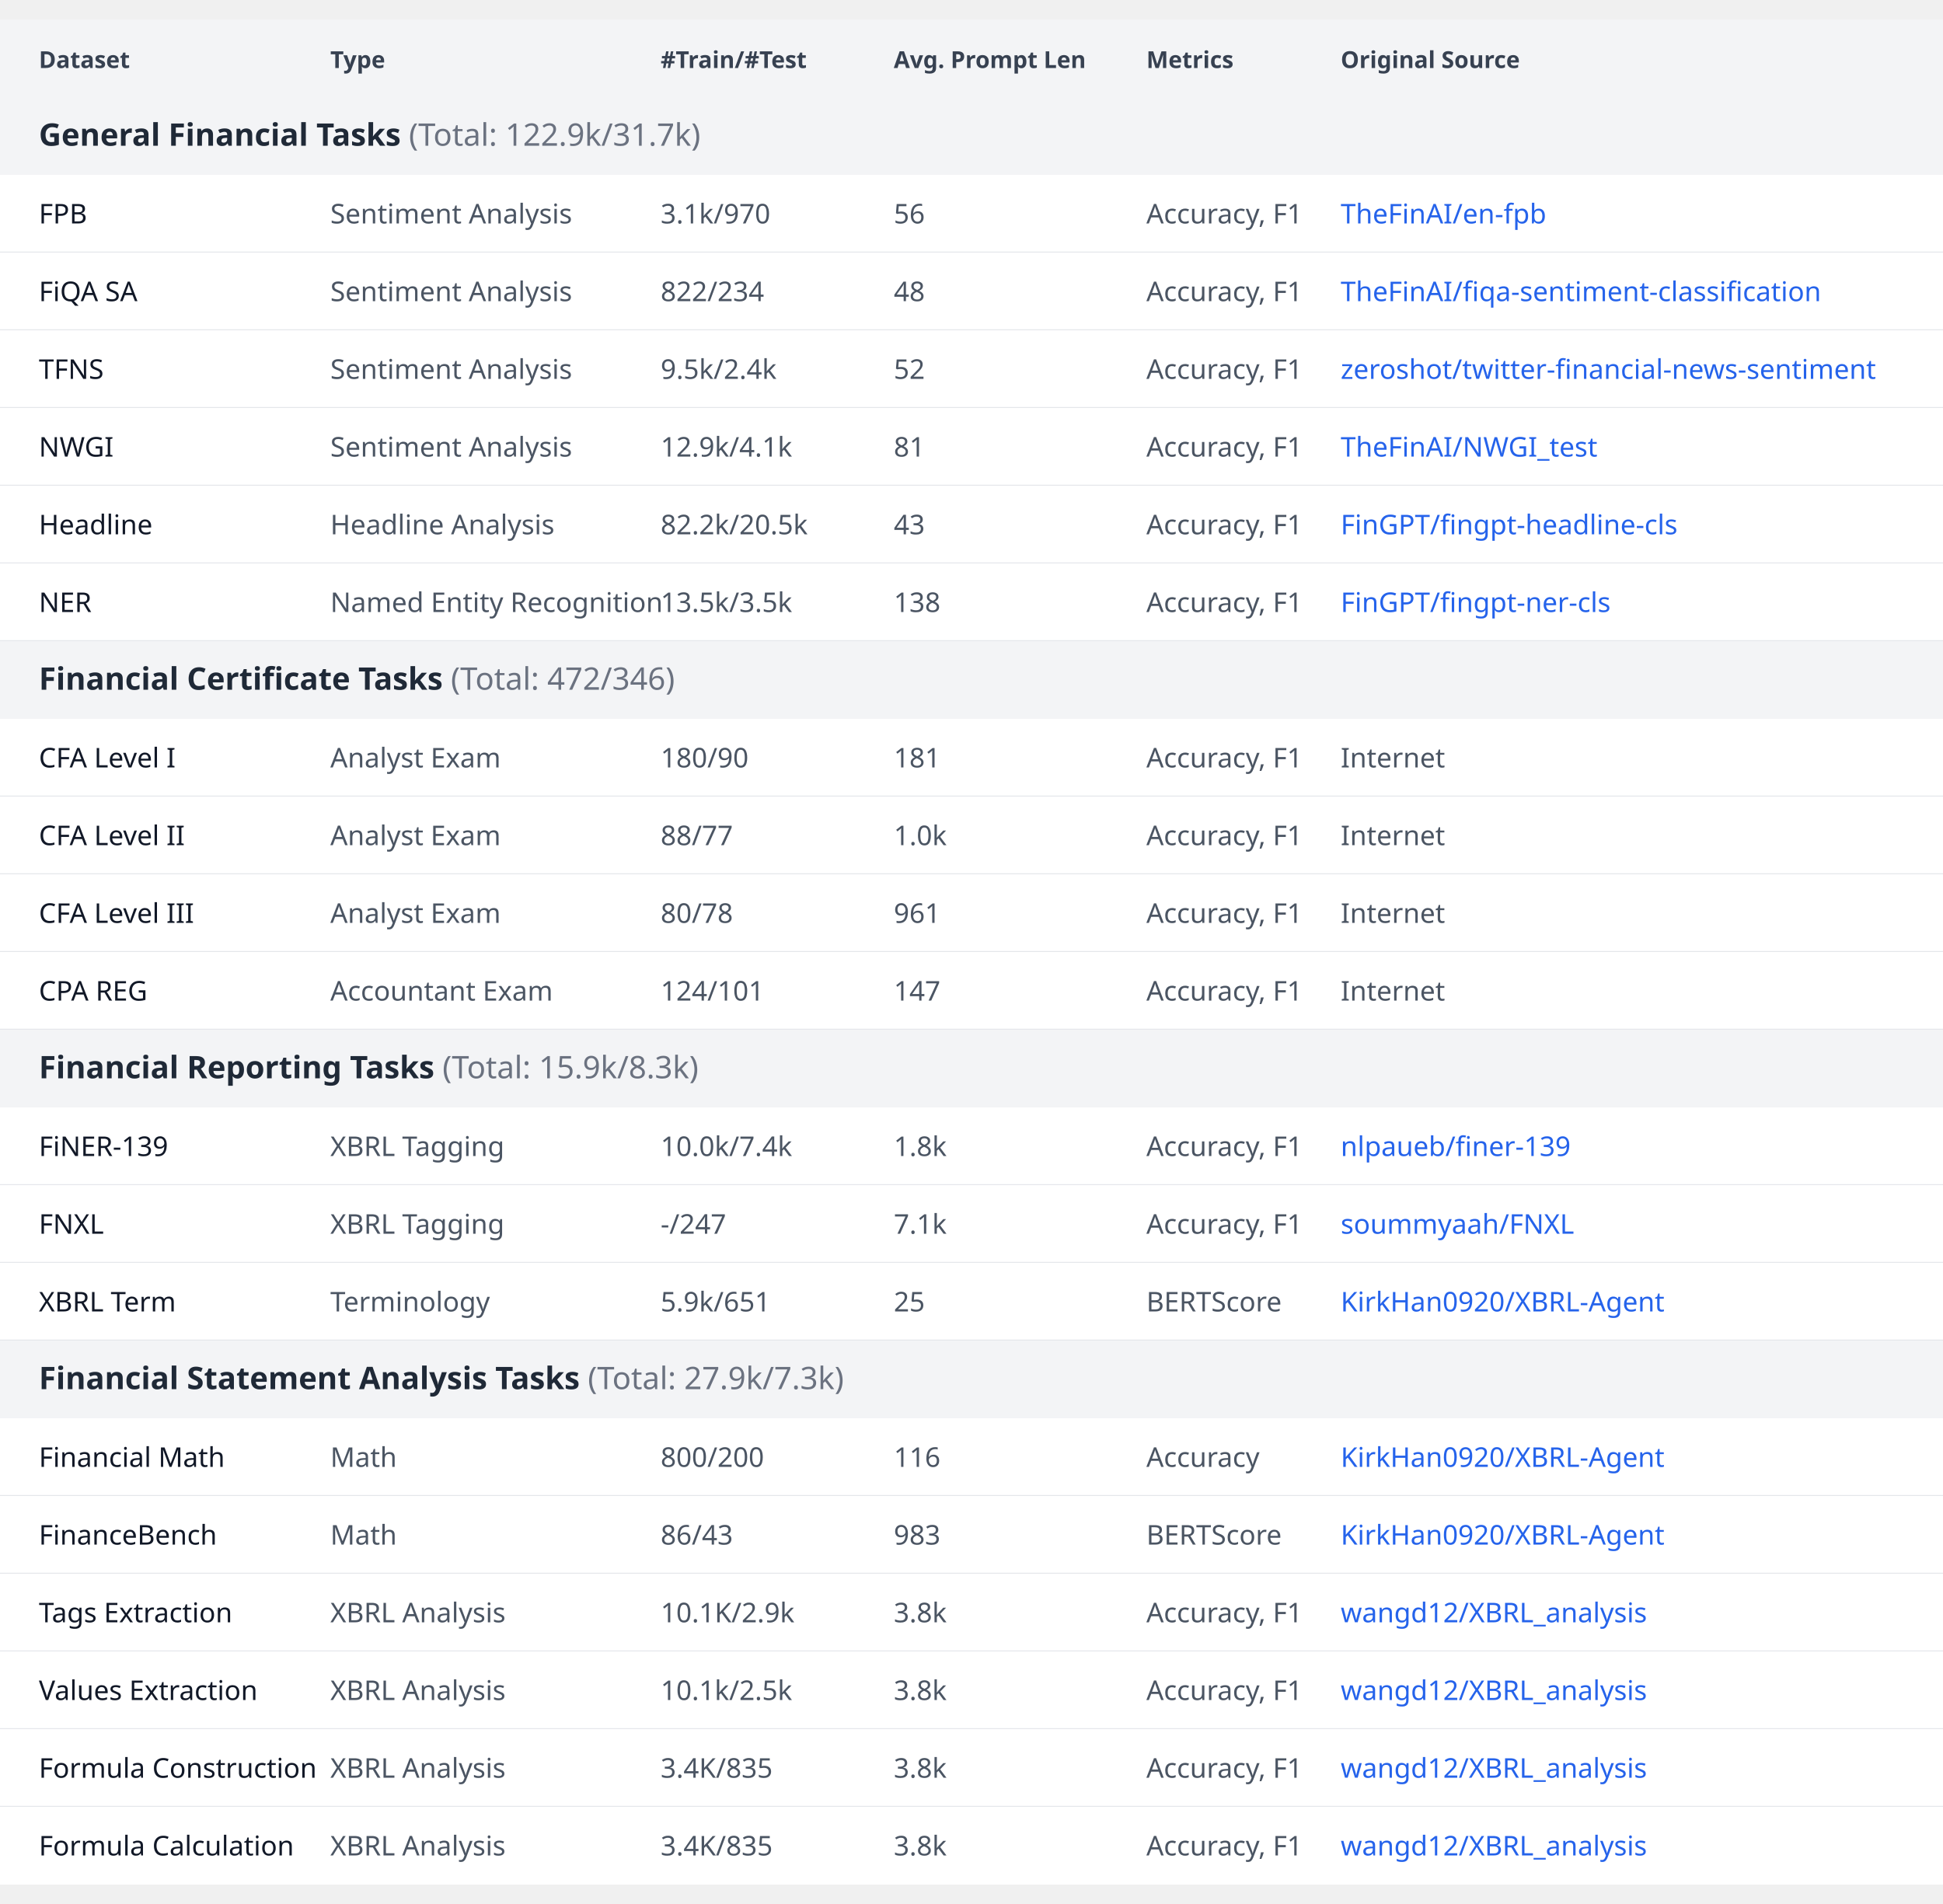
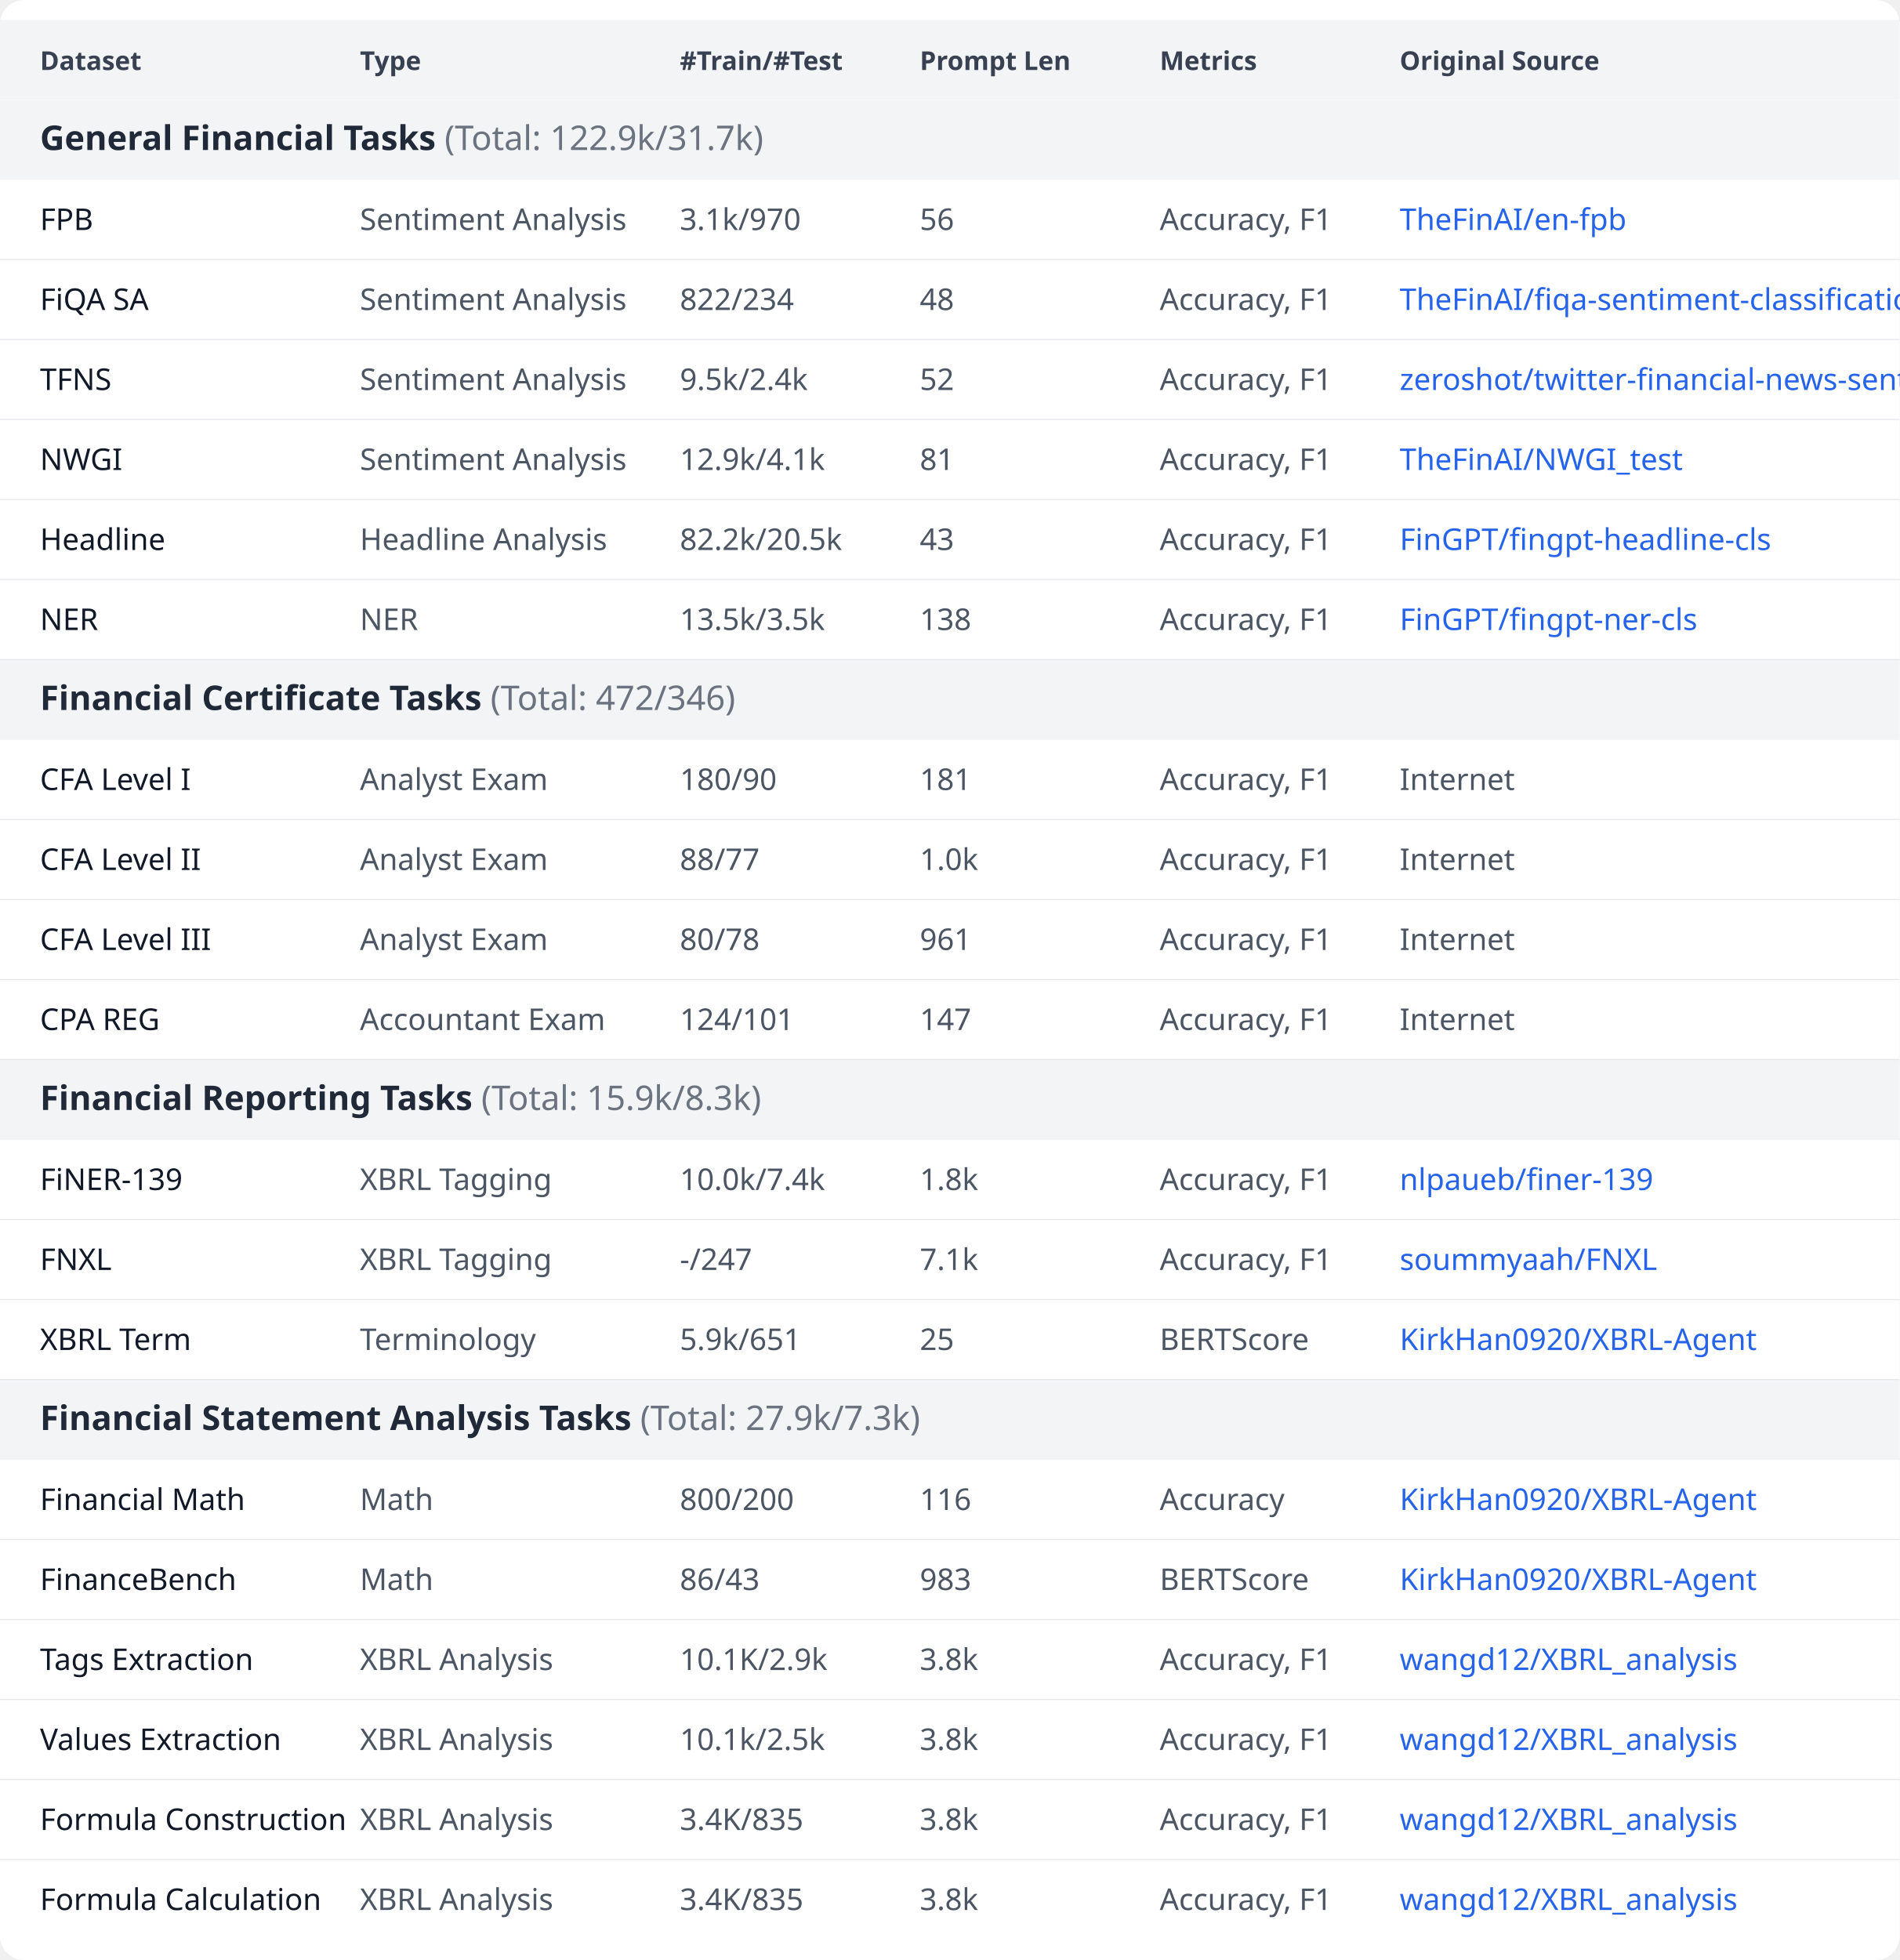
- <svg xmlns="http://www.w3.org/2000/svg" xmlns:xlink="http://www.w3.org/1999/xlink" id="financial_datasets_table" width="100%" viewBox="0 0 1000 980" fill="none">
+ <svg xmlns="http://www.w3.org/2000/svg" xmlns:xlink="http://www.w3.org/1999/xlink" id="financial_datasets_table" width="100%" viewBox="0 0 950 980" fill="none">
  <defs>
    <style>
            /* General text styling */
            .table-text {
                font-family: system-ui, sans-serif;
-                 font-size: 14px;
+                 font-size: 15px;
                fill: #4b5563;
            }
            .table-text-strong {
                font-weight: 500;
                fill: #111827;
            }

            /* Header styling */
            .header-text {
                font-family: system-ui, sans-serif;
-                 font-size: 12px;
+                 font-size: 13px;
                font-weight: 600;
                text-transform: uppercase;
                fill: #374151;
            }
            .header-bg {
                fill: #f3f4f6;
            }

            /* Row styling and interaction */
            .row-bg {
                fill: #ffffff;
                transition: fill 0.2s ease-in-out;
            }
            .row:hover .row-bg {
                fill: #f9fafb;
            }
            .row-border {
                stroke: #e5e7eb;
                stroke-width: 1;
            }

            /* Category header styling */
            .category-header-bg {
                 fill: #f3f4f6;
            }
            .category-header-text {
                font-family: system-ui, sans-serif;
-                 font-size: 16px;
+                 font-size: 17px;
                font-weight: 600;
                fill: #1f2937;
            }
            .category-header-subtext {
                 font-family: system-ui, sans-serif;
-                  font-size: 16px;
+                  font-size: 17px;
                 font-weight: 400;
                 fill: #6b7280;
            }

            /* Link styling */
            a .link-text {
                fill: #2563eb;
                text-decoration: none;
                transition: fill 0.2s ease-in-out;
            }
            a:hover .link-text {
                fill: #1d4ed8;
                text-decoration: underline;
            }

            /* Dark mode overrides */
            @media (prefers-color-scheme: dark) {
                .main-bg, .row-bg { fill: #1f2937; }
                .table-text { fill: #d1d5db; }
                .table-text-strong { fill: #f9fafb; }
                .header-bg, .category-header-bg { fill: #374151; }
                .header-text { fill: #d1d5db; }
                .row-border { stroke: #374151; }
                .row:hover .row-bg { fill: #374151; }
                .category-header-text { fill: #f9fafb; }
                .category-header-subtext { fill: #9ca3af; }
                a .link-text { fill: #60a5fa; }
                a:hover .link-text { fill: #93c5fd; }
            }

        </style>
  </defs>
+   <rect width="950" height="980" class="main-bg" fill="#ffffff" rx="12" />
  <g id="table-header">
-     <rect class="header-bg" y="10" width="1000" height="40" rx="0" />
+     <rect class="header-bg" y="10" width="950" height="40" rx="0" />
    <text x="20" y="35" class="header-text">Dataset</text>
-     <text x="170" y="35" class="header-text">Type</text>
+     <text x="180" y="35" class="header-text">Type</text>
    <text x="340" y="35" class="header-text">#Train/#Test</text>
-     <text x="460" y="35" class="header-text">Avg. Prompt Len</text>
-     <text x="590" y="35" class="header-text">Metrics</text>
-     <text x="690" y="35" class="header-text">Original Source</text>
+     <text x="460" y="35" class="header-text">Prompt Len</text>
+     <text x="580" y="35" class="header-text">Metrics</text>
+     <text x="700" y="35" class="header-text">Original Source</text>
  </g>
  <g id="table-body" transform="translate(0, 50)">
    <g class="category-header">
-       <rect class="category-header-bg" width="1000" height="40" y="0" />
+       <rect class="category-header-bg" width="950" height="40" y="0" />
      <text class="category-header-text" x="20" y="25">General Financial Tasks
                <tspan class="category-header-subtext">(Total: 122.9k/31.7k)</tspan>
      </text>
    </g>
    <g class="row" transform="translate(0, 40)">
-       <rect class="row-bg" width="1000" height="40" />
+       <rect class="row-bg" width="950" height="40" />
      <text class="table-text table-text-strong" x="20" y="25">FPB</text>
-       <text class="table-text" x="170" y="25">Sentiment Analysis</text>
+       <text class="table-text" x="180" y="25">Sentiment Analysis</text>
      <text class="table-text" x="340" y="25">3.1k/970</text>
      <text class="table-text" x="460" y="25">56</text>
-       <text class="table-text" x="590" y="25">Accuracy, F1</text>
+       <text class="table-text" x="580" y="25">Accuracy, F1</text>
      <a xlink:href="https://huggingface.co/datasets/TheFinAI/en-fpb" target="_blank">
-         <text class="table-text link-text" x="690" y="25">TheFinAI/en-fpb</text>
-       </a>
-       <line class="row-border" x1="0" y1="40" x2="1000" y2="40" />
+         <text class="table-text link-text" x="700" y="25">TheFinAI/en-fpb</text>
+       </a>
+       <line class="row-border" x1="0" y1="40" x2="950" y2="40" />
    </g>
    <g class="row" transform="translate(0, 80)">
-       <rect class="row-bg" width="1000" height="40" />
+       <rect class="row-bg" width="950" height="40" />
      <text class="table-text table-text-strong" x="20" y="25">FiQA SA</text>
-       <text class="table-text" x="170" y="25">Sentiment Analysis</text>
+       <text class="table-text" x="180" y="25">Sentiment Analysis</text>
      <text class="table-text" x="340" y="25">822/234</text>
      <text class="table-text" x="460" y="25">48</text>
-       <text class="table-text" x="590" y="25">Accuracy, F1</text>
+       <text class="table-text" x="580" y="25">Accuracy, F1</text>
      <a xlink:href="https://huggingface.co/datasets/TheFinAI/fiqa-sentiment-classification" target="_blank">
-         <text class="table-text link-text" x="690" y="25">TheFinAI/fiqa-sentiment-classification</text>
-       </a>
-       <line class="row-border" x1="0" y1="40" x2="1000" y2="40" />
+         <text style="font-stretch: condensed" class="table-text link-text" x="700" y="25">TheFinAI/fiqa-sentiment-classification</text>
+       </a>
+       <line class="row-border" x1="0" y1="40" x2="950" y2="40" />
    </g>
    <g class="row" transform="translate(0, 120)">
-       <rect class="row-bg" width="1000" height="40" />
+       <rect class="row-bg" width="950" height="40" />
      <text class="table-text table-text-strong" x="20" y="25">TFNS</text>
-       <text class="table-text" x="170" y="25">Sentiment Analysis</text>
+       <text class="table-text" x="180" y="25">Sentiment Analysis</text>
      <text class="table-text" x="340" y="25">9.5k/2.4k</text>
      <text class="table-text" x="460" y="25">52</text>
-       <text class="table-text" x="590" y="25">Accuracy, F1</text>
+       <text class="table-text" x="580" y="25">Accuracy, F1</text>
      <a xlink:href="https://huggingface.co/datasets/zeroshot/twitter-financial-news-sentiment" target="_blank">
-         <text class="table-text link-text" x="690" y="25">zeroshot/twitter-financial-news-sentiment</text>
-       </a>
-       <line class="row-border" x1="0" y1="40" x2="1000" y2="40" />
+         <text style="font-stretch: condensed;" class="table-text link-text" x="700" y="25">zeroshot/twitter-financial-news-sentiment</text>
+       </a>
+       <line class="row-border" x1="0" y1="40" x2="950" y2="40" />
    </g>
    <g class="row" transform="translate(0, 160)">
-       <rect class="row-bg" width="1000" height="40" />
+       <rect class="row-bg" width="950" height="40" />
      <text class="table-text table-text-strong" x="20" y="25">NWGI</text>
-       <text class="table-text" x="170" y="25">Sentiment Analysis</text>
+       <text class="table-text" x="180" y="25">Sentiment Analysis</text>
      <text class="table-text" x="340" y="25">12.9k/4.1k</text>
      <text class="table-text" x="460" y="25">81</text>
-       <text class="table-text" x="590" y="25">Accuracy, F1</text>
+       <text class="table-text" x="580" y="25">Accuracy, F1</text>
      <a xlink:href="https://huggingface.co/datasets/TheFinAI/NWGI_test" target="_blank">
-         <text class="table-text link-text" x="690" y="25">TheFinAI/NWGI_test</text>
-       </a>
-       <line class="row-border" x1="0" y1="40" x2="1000" y2="40" />
+         <text class="table-text link-text" x="700" y="25">TheFinAI/NWGI_test</text>
+       </a>
+       <line class="row-border" x1="0" y1="40" x2="950" y2="40" />
    </g>
    <g class="row" transform="translate(0, 200)">
-       <rect class="row-bg" width="1000" height="40" />
+       <rect class="row-bg" width="950" height="40" />
      <text class="table-text table-text-strong" x="20" y="25">Headline</text>
-       <text class="table-text" x="170" y="25">Headline Analysis</text>
+       <text class="table-text" x="180" y="25">Headline Analysis</text>
      <text class="table-text" x="340" y="25">82.2k/20.5k</text>
      <text class="table-text" x="460" y="25">43</text>
-       <text class="table-text" x="590" y="25">Accuracy, F1</text>
+       <text class="table-text" x="580" y="25">Accuracy, F1</text>
      <a xlink:href="https://huggingface.co/datasets/FinGPT/fingpt-headline-cls" target="_blank">
-         <text class="table-text link-text" x="690" y="25">FinGPT/fingpt-headline-cls</text>
-       </a>
-       <line class="row-border" x1="0" y1="40" x2="1000" y2="40" />
+         <text class="table-text link-text" x="700" y="25">FinGPT/fingpt-headline-cls</text>
+       </a>
+       <line class="row-border" x1="0" y1="40" x2="950" y2="40" />
    </g>
    <g class="row" transform="translate(0, 240)">
-       <rect class="row-bg" width="1000" height="40" />
+       <rect class="row-bg" width="950" height="40" />
      <text class="table-text table-text-strong" x="20" y="25">NER</text>
-       <text class="table-text" x="170" y="25">Named Entity Recognition</text>
+       <text class="table-text" x="180" y="25">NER</text>
      <text class="table-text" x="340" y="25">13.5k/3.5k</text>
      <text class="table-text" x="460" y="25">138</text>
-       <text class="table-text" x="590" y="25">Accuracy, F1</text>
+       <text class="table-text" x="580" y="25">Accuracy, F1</text>
      <a xlink:href="https://huggingface.co/datasets/FinGPT/fingpt-ner-cls" target="_blank">
-         <text class="table-text link-text" x="690" y="25">FinGPT/fingpt-ner-cls</text>
-       </a>
-       <line class="row-border" x1="0" y1="40" x2="1000" y2="40" />
+         <text class="table-text link-text" x="700" y="25">FinGPT/fingpt-ner-cls</text>
+       </a>
+       <line class="row-border" x1="0" y1="40" x2="950" y2="40" />
    </g>
    <g class="category-header" transform="translate(0, 280)">
-       <rect class="category-header-bg" width="1000" height="40" />
+       <rect class="category-header-bg" width="950" height="40" />
      <text class="category-header-text" x="20" y="25">Financial Certificate Tasks
                <tspan class="category-header-subtext">(Total: 472/346)</tspan>
      </text>
    </g>
    <g class="row" transform="translate(0, 320)">
-       <rect class="row-bg" width="1000" height="40" />
+       <rect class="row-bg" width="950" height="40" />
      <text class="table-text table-text-strong" x="20" y="25">CFA Level I</text>
-       <text class="table-text" x="170" y="25">Analyst Exam</text>
+       <text class="table-text" x="180" y="25">Analyst Exam</text>
      <text class="table-text" x="340" y="25">180/90</text>
      <text class="table-text" x="460" y="25">181</text>
-       <text class="table-text" x="590" y="25">Accuracy, F1</text>
-       <text class="table-text" x="690" y="25">Internet</text>
-       <line class="row-border" x1="0" y1="40" x2="1000" y2="40" />
+       <text class="table-text" x="580" y="25">Accuracy, F1</text>
+       <text class="table-text" x="700" y="25">Internet</text>
+       <line class="row-border" x1="0" y1="40" x2="950" y2="40" />
    </g>
    <g class="row" transform="translate(0, 360)">
-       <rect class="row-bg" width="1000" height="40" />
+       <rect class="row-bg" width="950" height="40" />
      <text class="table-text table-text-strong" x="20" y="25">CFA Level II</text>
-       <text class="table-text" x="170" y="25">Analyst Exam</text>
+       <text class="table-text" x="180" y="25">Analyst Exam</text>
      <text class="table-text" x="340" y="25">88/77</text>
      <text class="table-text" x="460" y="25">1.0k</text>
-       <text class="table-text" x="590" y="25">Accuracy, F1</text>
-       <text class="table-text" x="690" y="25">Internet</text>
-       <line class="row-border" x1="0" y1="40" x2="1000" y2="40" />
+       <text class="table-text" x="580" y="25">Accuracy, F1</text>
+       <text class="table-text" x="700" y="25">Internet</text>
+       <line class="row-border" x1="0" y1="40" x2="950" y2="40" />
    </g>
    <g class="row" transform="translate(0, 400)">
-       <rect class="row-bg" width="1000" height="40" />
+       <rect class="row-bg" width="950" height="40" />
      <text class="table-text table-text-strong" x="20" y="25">CFA Level III</text>
-       <text class="table-text" x="170" y="25">Analyst Exam</text>
+       <text class="table-text" x="180" y="25">Analyst Exam</text>
      <text class="table-text" x="340" y="25">80/78</text>
      <text class="table-text" x="460" y="25">961</text>
-       <text class="table-text" x="590" y="25">Accuracy, F1</text>
-       <text class="table-text" x="690" y="25">Internet</text>
-       <line class="row-border" x1="0" y1="40" x2="1000" y2="40" />
+       <text class="table-text" x="580" y="25">Accuracy, F1</text>
+       <text class="table-text" x="700" y="25">Internet</text>
+       <line class="row-border" x1="0" y1="40" x2="950" y2="40" />
    </g>
    <g class="row" transform="translate(0, 440)">
-       <rect class="row-bg" width="1000" height="40" />
+       <rect class="row-bg" width="950" height="40" />
      <text class="table-text table-text-strong" x="20" y="25">CPA REG</text>
-       <text class="table-text" x="170" y="25">Accountant Exam</text>
+       <text class="table-text" x="180" y="25">Accountant Exam</text>
      <text class="table-text" x="340" y="25">124/101</text>
      <text class="table-text" x="460" y="25">147</text>
-       <text class="table-text" x="590" y="25">Accuracy, F1</text>
-       <text class="table-text" x="690" y="25">Internet</text>
-       <line class="row-border" x1="0" y1="40" x2="1000" y2="40" />
+       <text class="table-text" x="580" y="25">Accuracy, F1</text>
+       <text class="table-text" x="700" y="25">Internet</text>
+       <line class="row-border" x1="0" y1="40" x2="950" y2="40" />
    </g>
    <g class="category-header" transform="translate(0, 480)">
-       <rect class="category-header-bg" width="1000" height="40" />
+       <rect class="category-header-bg" width="950" height="40" />
      <text class="category-header-text" x="20" y="25">Financial Reporting Tasks
                <tspan class="category-header-subtext">(Total: 15.9k/8.3k)</tspan>
      </text>
    </g>
    <g class="row" transform="translate(0, 520)">
-       <rect class="row-bg" width="1000" height="40" />
+       <rect class="row-bg" width="950" height="40" />
      <text class="table-text table-text-strong" x="20" y="25">FiNER-139</text>
-       <text class="table-text" x="170" y="25">XBRL Tagging</text>
+       <text class="table-text" x="180" y="25">XBRL Tagging</text>
      <text class="table-text" x="340" y="25">10.0k/7.4k</text>
      <text class="table-text" x="460" y="25">1.8k</text>
-       <text class="table-text" x="590" y="25">Accuracy, F1</text>
+       <text class="table-text" x="580" y="25">Accuracy, F1</text>
      <a xlink:href="https://huggingface.co/datasets/nlpaueb/finer-139" target="_blank">
-         <text class="table-text link-text" x="690" y="25">nlpaueb/finer-139</text>
-       </a>
-       <line class="row-border" x1="0" y1="40" x2="1000" y2="40" />
+         <text class="table-text link-text" x="700" y="25">nlpaueb/finer-139</text>
+       </a>
+       <line class="row-border" x1="0" y1="40" x2="950" y2="40" />
    </g>
    <g class="row" transform="translate(0, 560)">
-       <rect class="row-bg" width="1000" height="40" />
+       <rect class="row-bg" width="950" height="40" />
      <text class="table-text table-text-strong" x="20" y="25">FNXL</text>
-       <text class="table-text" x="170" y="25">XBRL Tagging</text>
+       <text class="table-text" x="180" y="25">XBRL Tagging</text>
      <text class="table-text" x="340" y="25">-/247</text>
      <text class="table-text" x="460" y="25">7.1k</text>
-       <text class="table-text" x="590" y="25">Accuracy, F1</text>
+       <text class="table-text" x="580" y="25">Accuracy, F1</text>
      <a xlink:href="https://github.com/soummyaah/FNXL" target="_blank">
-         <text class="table-text link-text" x="690" y="25">soummyaah/FNXL</text>
-       </a>
-       <line class="row-border" x1="0" y1="40" x2="1000" y2="40" />
+         <text class="table-text link-text" x="700" y="25">soummyaah/FNXL</text>
+       </a>
+       <line class="row-border" x1="0" y1="40" x2="950" y2="40" />
    </g>
    <g class="row" transform="translate(0, 600)">
-       <rect class="row-bg" width="1000" height="40" />
+       <rect class="row-bg" width="950" height="40" />
      <text class="table-text table-text-strong" x="20" y="25">XBRL Term</text>
-       <text class="table-text" x="170" y="25">Terminology</text>
+       <text class="table-text" x="180" y="25">Terminology</text>
      <text class="table-text" x="340" y="25">5.9k/651</text>
      <text class="table-text" x="460" y="25">25</text>
-       <text class="table-text" x="590" y="25">BERTScore</text>
+       <text class="table-text" x="580" y="25">BERTScore</text>
      <a xlink:href="https://github.com/KirkHan0920/XBRL-Agent/blob/main/Datasets/XBRL%20Terminology.xlsx" target="_blank">
-         <text class="table-text link-text" x="690" y="25">KirkHan0920/XBRL-Agent</text>
-       </a>
-       <line class="row-border" x1="0" y1="40" x2="1000" y2="40" />
+         <text class="table-text link-text" x="700" y="25">KirkHan0920/XBRL-Agent</text>
+       </a>
+       <line class="row-border" x1="0" y1="40" x2="950" y2="40" />
    </g>
    <g class="category-header" transform="translate(0, 640)">
-       <rect class="category-header-bg" width="1000" height="40" />
+       <rect class="category-header-bg" width="950" height="40" />
      <text class="category-header-text" x="20" y="25">Financial Statement Analysis Tasks
                <tspan class="category-header-subtext">(Total: 27.9k/7.3k)</tspan>
      </text>
    </g>
    <g class="row" transform="translate(0, 680)">
-       <rect class="row-bg" width="1000" height="40" />
+       <rect class="row-bg" width="950" height="40" />
      <text class="table-text table-text-strong" x="20" y="25">Financial Math</text>
-       <text class="table-text" x="170" y="25">Math</text>
+       <text class="table-text" x="180" y="25">Math</text>
      <text class="table-text" x="340" y="25">800/200</text>
      <text class="table-text" x="460" y="25">116</text>
-       <text class="table-text" x="590" y="25">Accuracy</text>
+       <text class="table-text" x="580" y="25">Accuracy</text>
      <a xlink:href="https://github.com/KirkHan0920/XBRL-Agent/blob/main/Datasets/formulas_with_explanations_with_questions_with_gt.xlsx" target="_blank">
-         <text class="table-text link-text" x="690" y="25">KirkHan0920/XBRL-Agent</text>
-       </a>
-       <line class="row-border" x1="0" y1="40" x2="1000" y2="40" />
+         <text class="table-text link-text" x="700" y="25">KirkHan0920/XBRL-Agent</text>
+       </a>
+       <line class="row-border" x1="0" y1="40" x2="950" y2="40" />
    </g>
    <g class="row" transform="translate(0, 720)">
-       <rect class="row-bg" width="1000" height="40" />
+       <rect class="row-bg" width="950" height="40" />
      <text class="table-text table-text-strong" x="20" y="25">FinanceBench</text>
-       <text class="table-text" x="170" y="25">Math</text>
+       <text class="table-text" x="180" y="25">Math</text>
      <text class="table-text" x="340" y="25">86/43</text>
      <text class="table-text" x="460" y="25">983</text>
-       <text class="table-text" x="590" y="25">BERTScore</text>
+       <text class="table-text" x="580" y="25">BERTScore</text>
      <a xlink:href="https://github.com/KirkHan0920/XBRL-Agent/blob/main/Datasets/financebench.xlsx" target="_blank">
-         <text class="table-text link-text" x="690" y="25">KirkHan0920/XBRL-Agent</text>
-       </a>
-       <line class="row-border" x1="0" y1="40" x2="1000" y2="40" />
+         <text class="table-text link-text" x="700" y="25">KirkHan0920/XBRL-Agent</text>
+       </a>
+       <line class="row-border" x1="0" y1="40" x2="950" y2="40" />
    </g>
    <g class="row" transform="translate(0, 760)">
-       <rect class="row-bg" width="1000" height="40" />
+       <rect class="row-bg" width="950" height="40" />
      <text class="table-text table-text-strong" x="20" y="25">Tags Extraction</text>
-       <text class="table-text" x="170" y="25">XBRL Analysis</text>
+       <text class="table-text" x="180" y="25">XBRL Analysis</text>
      <text class="table-text" x="340" y="25">10.1K/2.9k</text>
      <text class="table-text" x="460" y="25">3.8k</text>
-       <text class="table-text" x="590" y="25">Accuracy, F1</text>
+       <text class="table-text" x="580" y="25">Accuracy, F1</text>
      <a xlink:href="https://huggingface.co/datasets/wangd12/XBRL_analysis" target="_blank">
-         <text class="table-text link-text" x="690" y="25">wangd12/XBRL_analysis</text>
-       </a>
-       <line class="row-border" x1="0" y1="40" x2="1000" y2="40" />
+         <text class="table-text link-text" x="700" y="25">wangd12/XBRL_analysis</text>
+       </a>
+       <line class="row-border" x1="0" y1="40" x2="950" y2="40" />
    </g>
    <g class="row" transform="translate(0, 800)">
-       <rect class="row-bg" width="1000" height="40" />
+       <rect class="row-bg" width="950" height="40" />
      <text class="table-text table-text-strong" x="20" y="25">Values Extraction</text>
-       <text class="table-text" x="170" y="25">XBRL Analysis</text>
+       <text class="table-text" x="180" y="25">XBRL Analysis</text>
      <text class="table-text" x="340" y="25">10.1k/2.5k</text>
      <text class="table-text" x="460" y="25">3.8k</text>
-       <text class="table-text" x="590" y="25">Accuracy, F1</text>
+       <text class="table-text" x="580" y="25">Accuracy, F1</text>
      <a xlink:href="https://huggingface.co/datasets/wangd12/XBRL_analysis" target="_blank">
-         <text class="table-text link-text" x="690" y="25">wangd12/XBRL_analysis</text>
-       </a>
-       <line class="row-border" x1="0" y1="40" x2="1000" y2="40" />
+         <text class="table-text link-text" x="700" y="25">wangd12/XBRL_analysis</text>
+       </a>
+       <line class="row-border" x1="0" y1="40" x2="950" y2="40" />
    </g>
    <g class="row" transform="translate(0, 840)">
-       <rect class="row-bg" width="1000" height="40" />
+       <rect class="row-bg" width="950" height="40" />
      <text class="table-text table-text-strong" x="20" y="25">Formula Construction</text>
-       <text class="table-text" x="170" y="25">XBRL Analysis</text>
+       <text class="table-text" x="180" y="25">XBRL Analysis</text>
      <text class="table-text" x="340" y="25">3.4K/835</text>
      <text class="table-text" x="460" y="25">3.8k</text>
-       <text class="table-text" x="590" y="25">Accuracy, F1</text>
+       <text class="table-text" x="580" y="25">Accuracy, F1</text>
      <a xlink:href="https://huggingface.co/datasets/wangd12/XBRL_analysis" target="_blank">
-         <text class="table-text link-text" x="690" y="25">wangd12/XBRL_analysis</text>
-       </a>
-       <line class="row-border" x1="0" y1="40" x2="1000" y2="40" />
+         <text class="table-text link-text" x="700" y="25">wangd12/XBRL_analysis</text>
+       </a>
+       <line class="row-border" x1="0" y1="40" x2="950" y2="40" />
    </g>
    <g class="row" transform="translate(0, 880)">
-       <rect class="row-bg" width="1000" height="40" />
+       <rect class="row-bg" width="950" height="40" />
      <text class="table-text table-text-strong" x="20" y="25">Formula Calculation</text>
-       <text class="table-text" x="170" y="25">XBRL Analysis</text>
+       <text class="table-text" x="180" y="25">XBRL Analysis</text>
      <text class="table-text" x="340" y="25">3.4K/835</text>
      <text class="table-text" x="460" y="25">3.8k</text>
-       <text class="table-text" x="590" y="25">Accuracy, F1</text>
+       <text class="table-text" x="580" y="25">Accuracy, F1</text>
      <a xlink:href="https://huggingface.co/datasets/wangd12/XBRL_analysis" target="_blank">
-         <text class="table-text link-text" x="690" y="25">wangd12/XBRL_analysis</text>
+         <text class="table-text link-text" x="700" y="25">wangd12/XBRL_analysis</text>
      </a>
    </g>
  </g>
</svg>
